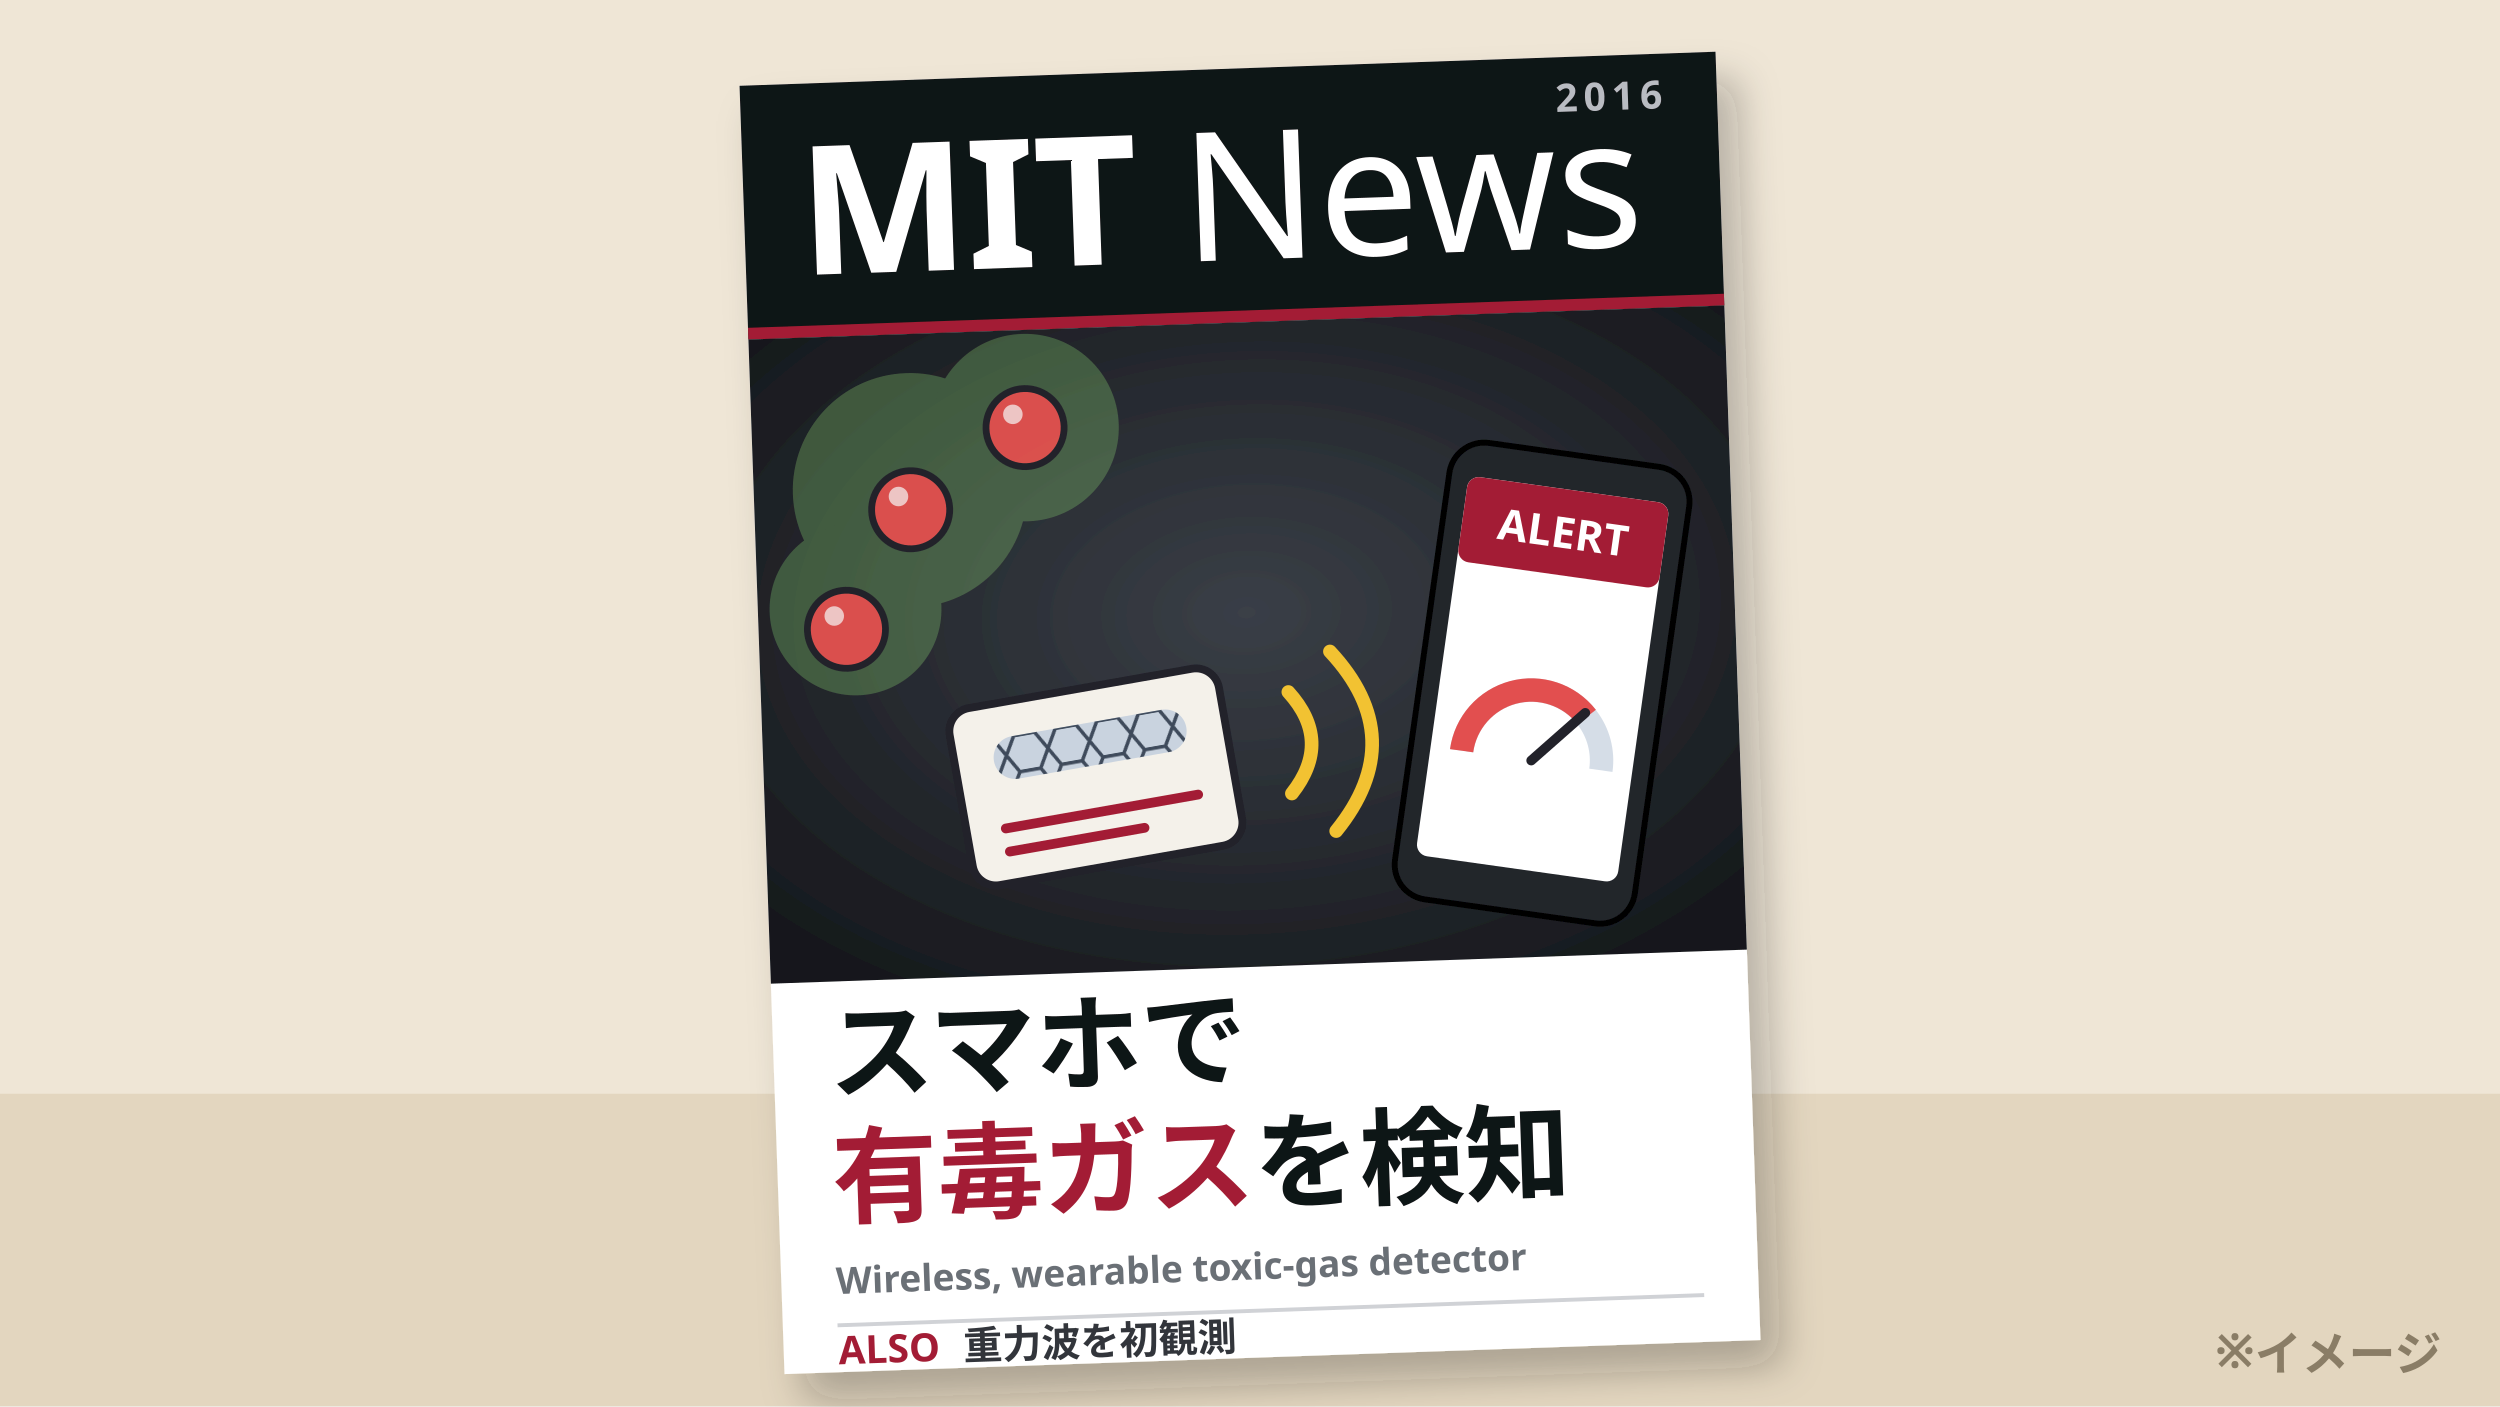
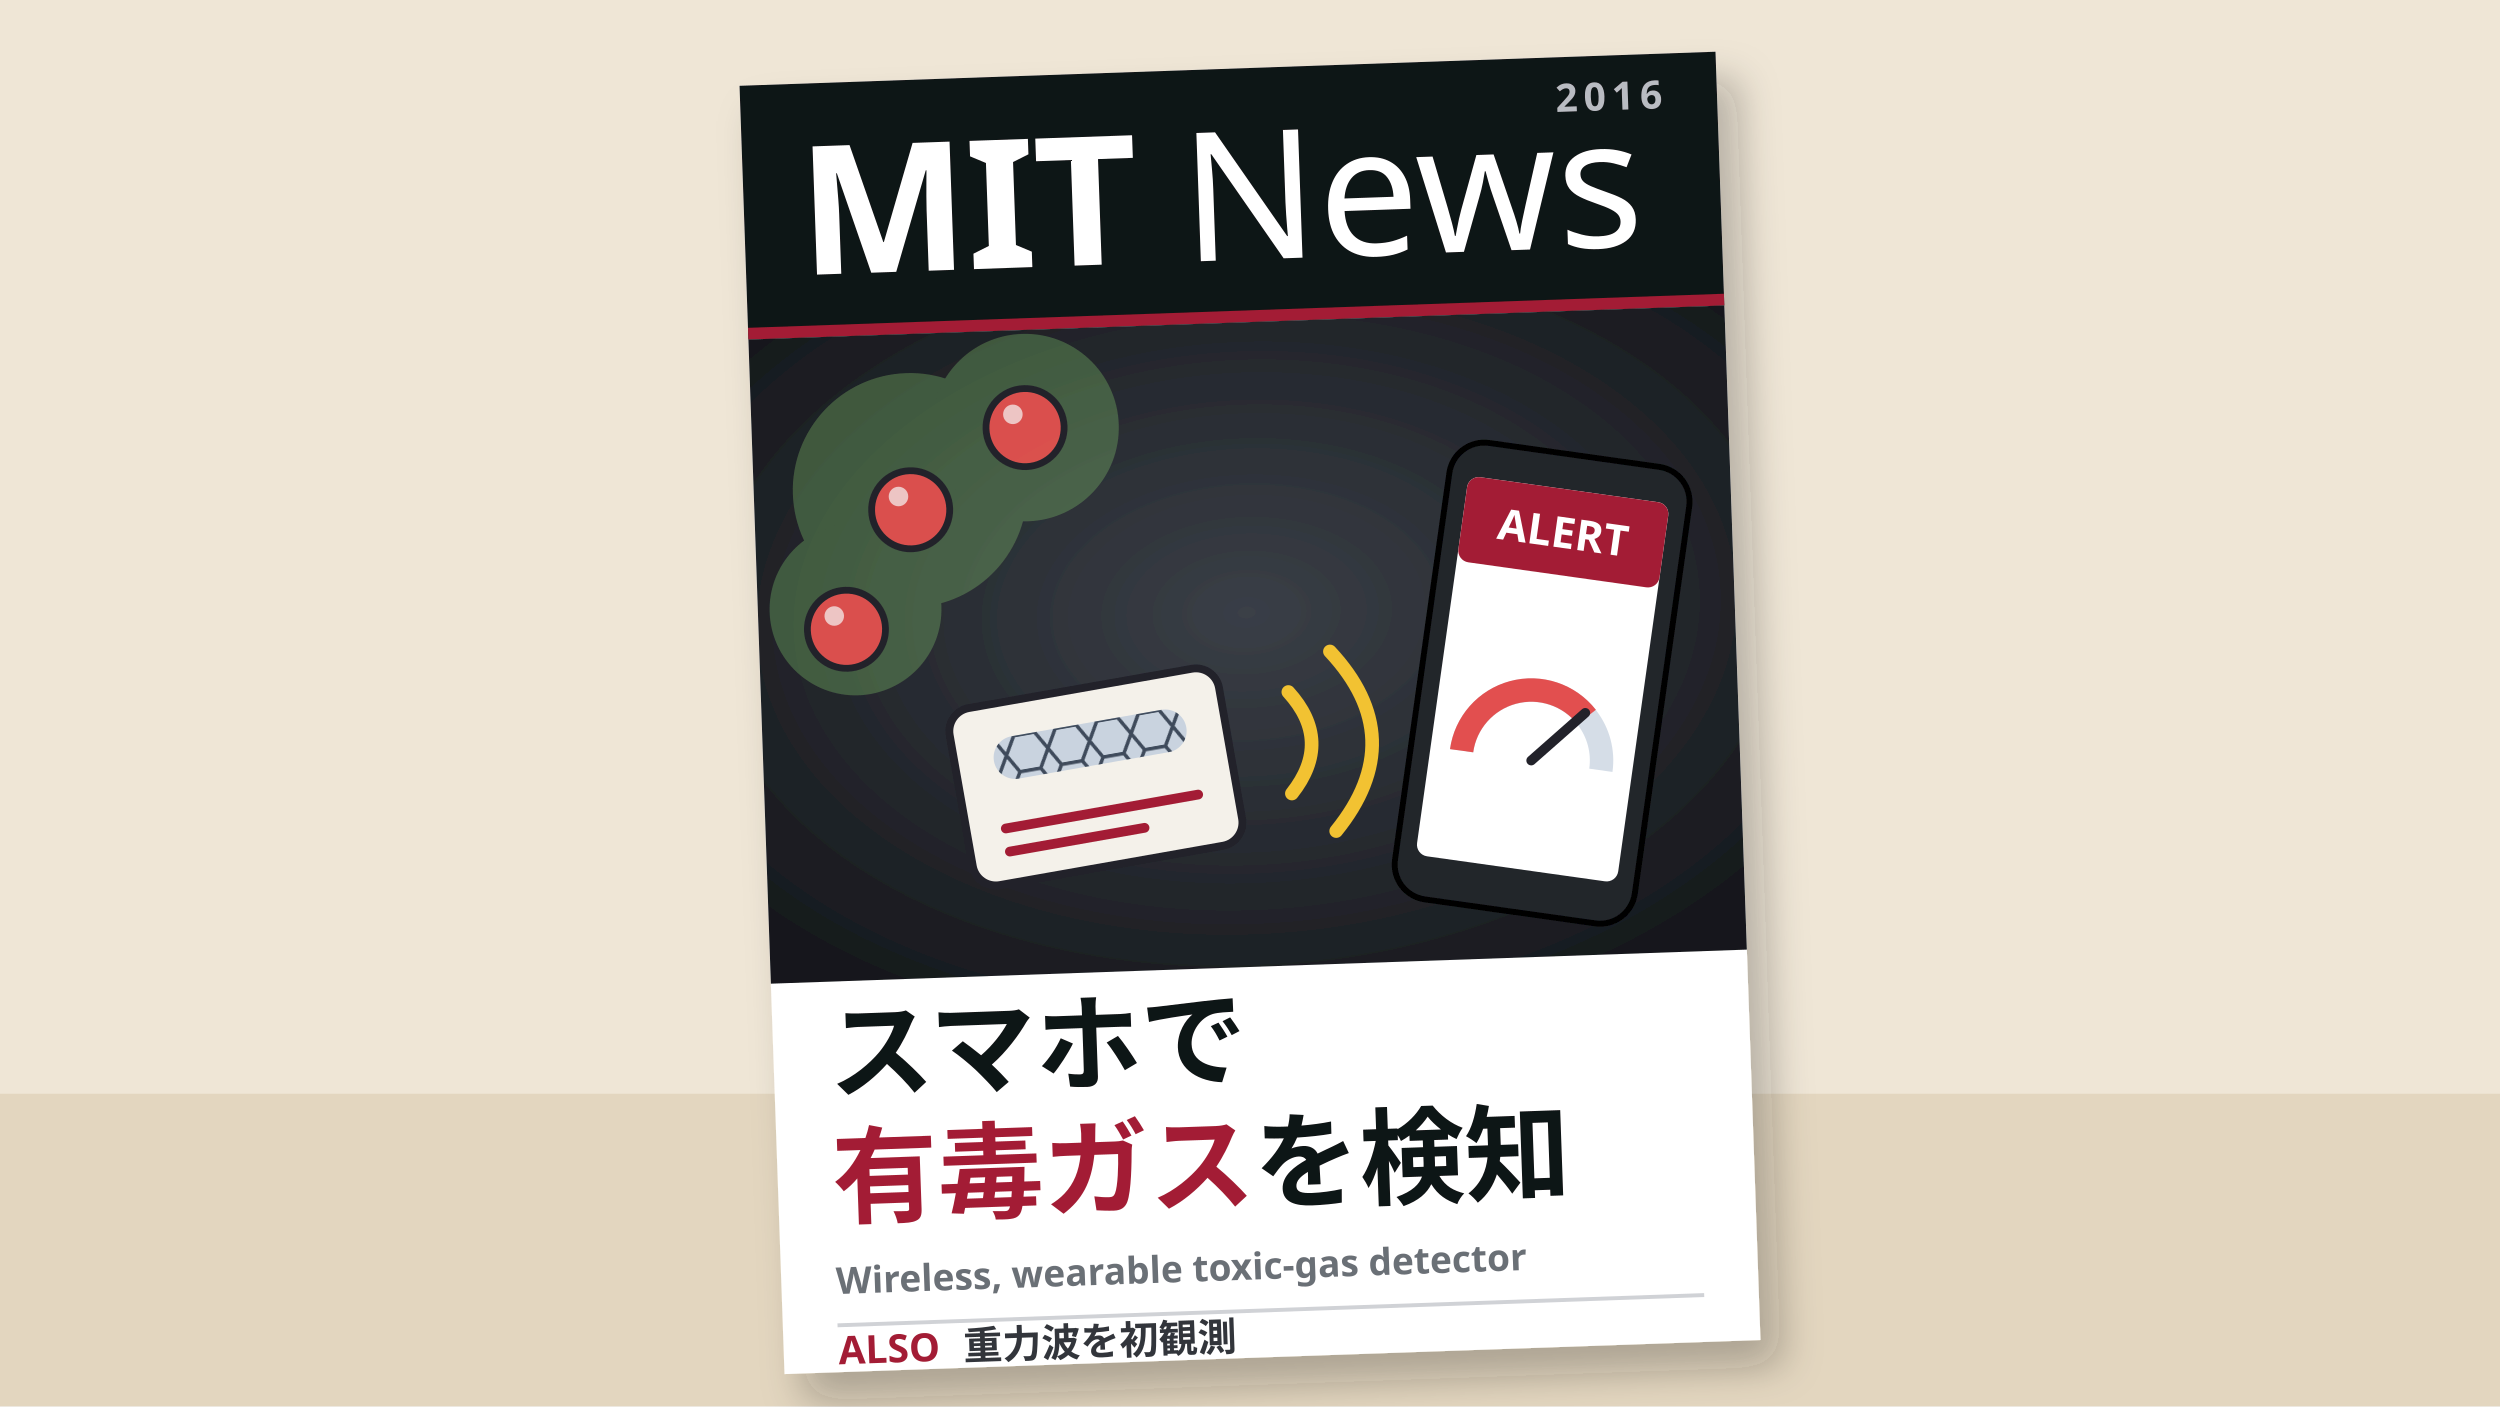
<svg xmlns="http://www.w3.org/2000/svg" viewBox="0 0 1280 720" width="1280" height="720" font-family="'Noto Sans JP',sans-serif">
  <defs>
    <pattern id="hex" width="24" height="41.57" patternUnits="userSpaceOnUse" patternTransform="scale(0.9)">
      <path d="M0,0 L6,10.39 L18,10.39 L24,0 M6,10.39 L0,20.78 L6,31.18 L18,31.18 L24,20.78 L18,10.39 M6,31.18 L0,41.57 M18,31.18 L24,41.57" fill="none" stroke="#3e4a5a" stroke-width="2" />
    </pattern>
    <linearGradient id="tubeShade" x1="0" y1="0" x2="0" y2="1">
      <stop offset="0" stop-color="#ffffff" stop-opacity=".0" />
      <stop offset=".35" stop-color="#ffffff" stop-opacity=".55" />
      <stop offset="1" stop-color="#22212a" stop-opacity=".35" />
    </linearGradient>
    <g id="tube">
      <rect x="-140" y="-42" width="280" height="84" rx="42" fill="#c9d3df" />
      <rect x="-140" y="-42" width="280" height="84" rx="42" fill="url(#hex)" />
      <rect x="-140" y="-42" width="280" height="84" rx="42" fill="url(#tubeShade)" />
      <rect x="-140" y="-42" width="280" height="84" rx="42" fill="none" stroke="#22212a" stroke-width="4" />
      <rect x="-178" y="-58" width="50" height="116" rx="8" fill="#f2c230" stroke="#22212a" stroke-width="4" />
      <rect x="128" y="-58" width="50" height="116" rx="8" fill="#f2c230" stroke="#22212a" stroke-width="4" />
    </g>
    <g id="electron">
      <circle r="15" fill="#4f8fe0" stroke="#22212a" stroke-width="3" />
      <rect x="-7" y="-2" width="14" height="4" fill="#fff" />
    </g>
    <g id="molecule">
      <circle r="20" fill="#e2504f" stroke="#22212a" stroke-width="3.5" />
      <circle cx="-6" cy="-7" r="5" fill="#fff" opacity=".7" />
    </g>
    <filter id="shadow" x="-10%" y="-10%" width="130%" height="130%">
      <feDropShadow dx="10" dy="14" stdDeviation="10" flood-color="#22212a" flood-opacity=".28" />
    </filter>
    <radialGradient id="artBg" cx=".5" cy=".45" r=".7">
      <stop offset="0" stop-color="#3a3f47" />
      <stop offset="1" stop-color="#15171b" />
    </radialGradient>
    <clipPath id="artClip">
      <rect x="-250" y="-200" width="500" height="330" />
    </clipPath>
  </defs>
  <rect width="1280" height="720" fill="#efe6d6" />
  <rect y="560" width="1280" height="160" fill="#e3d6bf" />
  <g transform="translate(640,365) rotate(-2)" filter="url(#shadow)">
    <rect x="-250" y="-330" width="500" height="660" fill="#fff" />
    <rect x="-250" y="-330" width="500" height="130" fill="#111214" />
    <text x="-222" y="-232" font-size="92" font-weight="900" fill="#fff" letter-spacing="-1">MIT</text>
    <text x="-222" y="-232" dx="196" font-size="92" font-weight="400" fill="#fff">News</text>
    <rect x="-250" y="-206" width="500" height="6" fill="#a31f34" />
    <text x="222" y="-302" text-anchor="end" font-size="20" font-weight="700" fill="#b9bcc2" letter-spacing="3">2016</text>
    <g clip-path="url(#artClip)">
      <rect x="-250" y="-200" width="500" height="330" fill="url(#artBg)" />
      <g fill="#7fbf6a" opacity=".35">
        <circle cx="-170" cy="-120" r="60" />
        <circle cx="-110" cy="-150" r="48" />
        <circle cx="-200" cy="-60" r="44" />
      </g>
      <g opacity=".95">
        <use href="#molecule" x="-170" y="-110" transform="scale(1)" />
        <use href="#molecule" x="-110" y="-150" />
        <use href="#molecule" x="-205" y="-50" />
      </g>
      <g transform="translate(-80,30) rotate(-8)">
        <rect x="-70" y="-46" width="140" height="92" rx="12" fill="#f4f1ea" stroke="#22212a" stroke-width="4" />
        <rect x="-50" y="-28" width="100" height="22" rx="11" fill="#c9d3df" />
        <rect x="-50" y="-28" width="100" height="22" rx="11" fill="url(#hex)" />
        <path d="M-50,18 h100 M-50,30 h70" stroke="#a31f34" stroke-width="5" stroke-linecap="round" />
      </g>
      <g fill="none" stroke="#f2c230" stroke-width="7" stroke-linecap="round">
        <path d="M20,-10 q22,26 0,52" />
        <path d="M42,-30 q40,46 0,92" />
      </g>
      <g transform="translate(150,-10) rotate(10)">
        <rect x="-62" y="-118" width="124" height="236" rx="18" fill="#22252b" stroke="#000" stroke-width="3" />
        <rect x="-52" y="-100" width="104" height="196" rx="6" fill="#fff" />
        <rect x="-52" y="-100" width="104" height="44" rx="6" fill="#a31f34" />
        <text y="-70" text-anchor="middle" font-size="22" font-weight="900" fill="#fff">ALERT</text>
        <path d="M-36,40 A36,36 0 0 1 36,40" fill="none" stroke="#d5dde7" stroke-width="12" />
        <path d="M-36,40 A36,36 0 0 1 25,14" fill="none" stroke="#e2504f" stroke-width="12" />
        <line x1="0" y1="40" x2="24" y2="12" stroke="#22212a" stroke-width="5" stroke-linecap="round" />
      </g>
    </g>
    <text x="-222" y="186" font-size="54" font-weight="900" fill="#111214">スマホで</text>
    <text x="-222" y="250" font-size="54" font-weight="900" fill="#111214">
      <tspan fill="#a31f34">有毒ガス</tspan>を検知</text>
    <text x="-222" y="290" font-size="19" font-weight="700" fill="#6b6f76">Wireless, wearable toxic-gas detector</text>
    <line x1="-222" y1="306" x2="222" y2="306" stroke="#d0d2d6" stroke-width="2" />
    <text x="-222" y="326" font-size="20" font-weight="900" fill="#a31f34">ALSO</text>
    <text x="-158" y="326" font-size="20" font-weight="900" fill="#33363b">重力波を初観測</text>
  </g>
-   <text x="1250" y="700" text-anchor="end" font-size="24" font-weight="700" fill="#8a7d66">※イメージ</text>
</svg>
